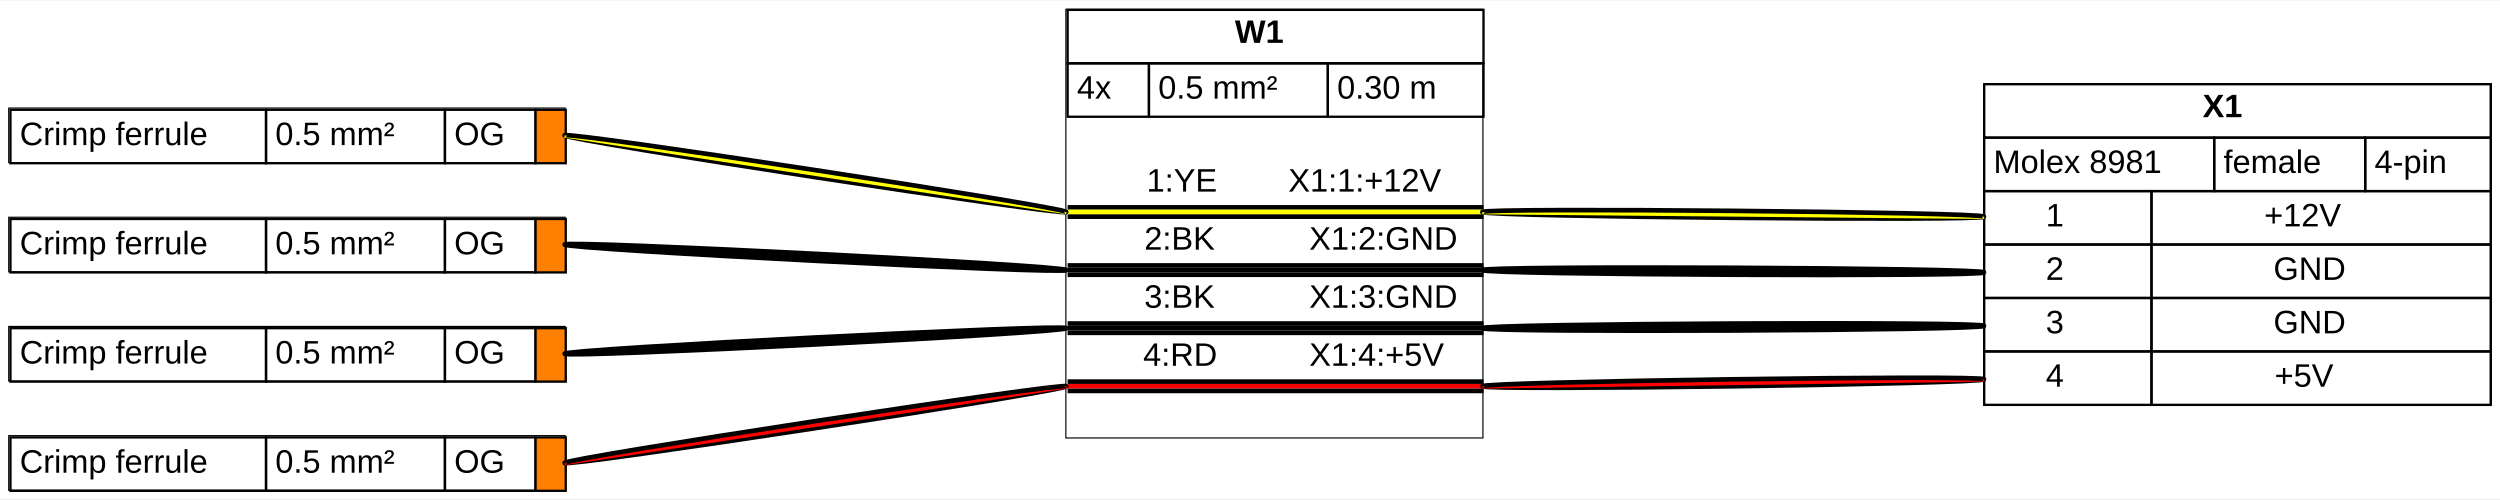
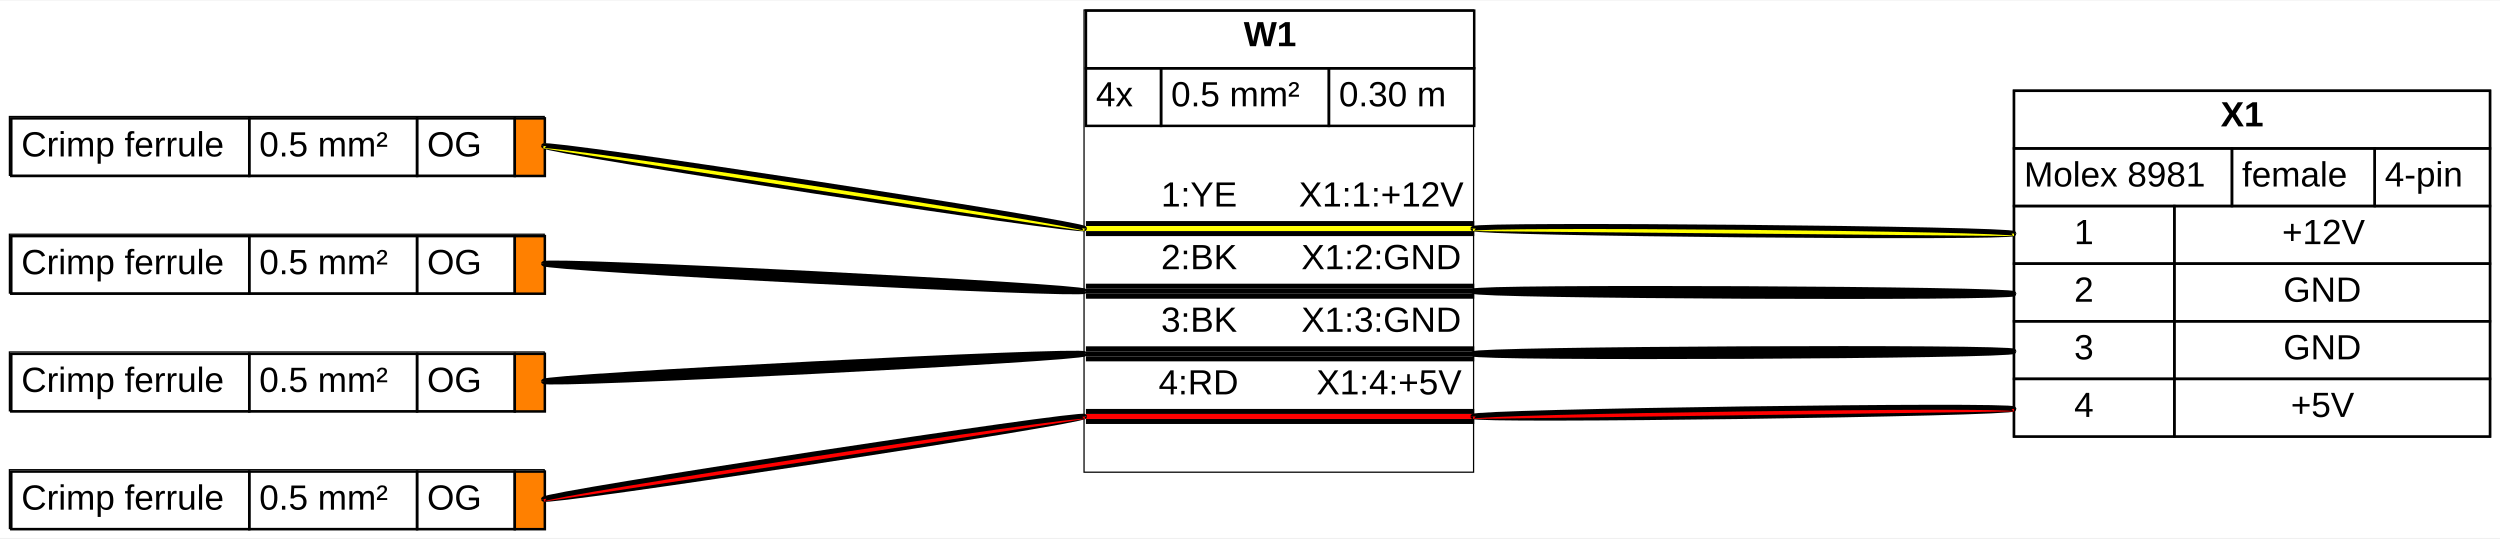
- <svg xmlns="http://www.w3.org/2000/svg" width="1076pt" height="215pt" viewBox="0.00 0.00 1076.00 214.50">
+ <svg xmlns="http://www.w3.org/2000/svg" width="998pt" height="215pt" viewBox="0.00 0.00 998.00 214.50">
  <g id="graph0" class="graph" transform="scale(1 1) rotate(0) translate(4 210.5)">
-     <polygon fill="#ffffff" stroke="transparent" points="-4,4 -4,-210.5 1072,-210.5 1072,4 -4,4" />
+     <polygon fill="#ffffff" stroke="transparent" points="-4,4 -4,-210.5 994,-210.5 994,4 -4,4" />
    <g id="node1" class="node">
-       <polygon fill="#ffffff" stroke="black" points="239,-164 0,-164 0,-141 239,-141 239,-164" />
-       <polygon fill="#ffffff" stroke="transparent" points="0,-141 0,-164 239,-164 239,-141 0,-141" />
-       <polygon fill="none" stroke="black" points="0.5,-140.5 0.5,-163.5 110.5,-163.5 110.5,-140.5 0.5,-140.5" />
+       <polygon fill="#ffffff" stroke="black" points="213,-164 0,-164 0,-141 213,-141 213,-164" />
+       <polygon fill="#ffffff" stroke="transparent" points="0,-141 0,-164 213,-164 213,-141 0,-141" />
+       <polygon fill="none" stroke="black" points="0.5,-140.5 0.5,-163.5 95.5,-163.5 95.5,-140.5 0.5,-140.5" />
      <text text-anchor="start" x="4.5" y="-148.3" font-family="arial" font-size="14.00"> Crimp ferrule </text>
-       <polygon fill="none" stroke="black" points="110.5,-140.5 110.5,-163.5 187.5,-163.5 187.5,-140.5 110.5,-140.5" />
-       <text text-anchor="start" x="114.5" y="-148.3" font-family="arial" font-size="14.00"> 0.5 mm² </text>
-       <polygon fill="none" stroke="black" points="187.5,-140.5 187.5,-163.5 226.5,-163.5 226.5,-140.5 187.5,-140.5" />
-       <text text-anchor="start" x="191.5" y="-148.3" font-family="arial" font-size="14.00"> OG </text>
-       <polygon fill="#ff8000" stroke="transparent" points="226.5,-140.5 226.5,-163.5 239.5,-163.5 239.5,-140.5 226.5,-140.5" />
-       <polygon fill="none" stroke="black" points="226.5,-140.5 226.5,-163.5 239.5,-163.5 239.5,-140.5 226.5,-140.5" />
-       <text text-anchor="start" x="230.5" y="-148.3" font-family="arial" font-size="14.00"> </text>
+       <polygon fill="none" stroke="black" points="95.5,-140.5 95.5,-163.5 162.5,-163.5 162.5,-140.5 95.5,-140.5" />
+       <text text-anchor="start" x="99.5" y="-148.3" font-family="arial" font-size="14.00"> 0.5 mm² </text>
+       <polygon fill="none" stroke="black" points="162.5,-140.5 162.5,-163.5 201.5,-163.5 201.5,-140.5 162.5,-140.5" />
+       <text text-anchor="start" x="166.5" y="-148.3" font-family="arial" font-size="14.00"> OG </text>
+       <polygon fill="#ff8000" stroke="transparent" points="201.5,-140.5 201.5,-163.5 213.5,-163.5 213.5,-140.5 201.5,-140.5" />
+       <polygon fill="none" stroke="black" points="201.5,-140.5 201.5,-163.5 213.5,-163.5 213.5,-140.5 201.5,-140.5" />
+       <text text-anchor="start" x="205.5" y="-148.3" font-family="arial" font-size="14.00"> </text>
    </g>
    <g id="node6" class="node">
-       <polygon fill="#ffffff" stroke="black" points="634,-206.5 455,-206.5 455,-22.5 634,-22.5 634,-206.5" />
-       <polygon fill="#ffffff" stroke="transparent" points="455,-22.5 455,-206.5 634,-206.5 634,-22.5 455,-22.5" />
-       <polygon fill="#ffffff" stroke="transparent" points="455.5,-183.5 455.5,-206.5 634.5,-206.5 634.5,-183.5 455.5,-183.5" />
-       <polygon fill="none" stroke="black" points="455.5,-183.5 455.5,-206.5 634.5,-206.5 634.5,-183.5 455.5,-183.5" />
-       <text text-anchor="start" x="522.5" y="-192.3" font-family="arial" font-size="14.00"> </text>
-       <text text-anchor="start" x="527.5" y="-192.3" font-family="arial" font-weight="bold" font-size="14.00"> W1 </text>
-       <text text-anchor="start" x="562.5" y="-192.3" font-family="arial" font-size="14.00"> </text>
-       <polygon fill="none" stroke="black" points="455.5,-160.5 455.5,-183.5 490.5,-183.5 490.5,-160.5 455.5,-160.5" />
-       <text text-anchor="start" x="459.5" y="-168.3" font-family="arial" font-size="14.00"> 4x </text>
-       <polygon fill="none" stroke="black" points="490.5,-160.5 490.5,-183.5 567.5,-183.5 567.5,-160.5 490.5,-160.5" />
-       <text text-anchor="start" x="494.5" y="-168.3" font-family="arial" font-size="14.00"> 0.5 mm² </text>
-       <polygon fill="none" stroke="black" points="567.5,-160.5 567.5,-183.5 634.5,-183.5 634.5,-160.5 567.5,-160.5" />
-       <text text-anchor="start" x="571.5" y="-168.3" font-family="arial" font-size="14.00"> 0.30 m </text>
-       <text text-anchor="start" x="461.5" y="-147.3" font-family="arial" font-size="14.00"> </text>
-       <text text-anchor="start" x="457.5" y="-128.3" font-family="arial" font-size="14.00">  </text>
-       <text text-anchor="start" x="476" y="-128.3" font-family="arial" font-size="14.00"> </text>
-       <text text-anchor="start" x="489.5" y="-128.3" font-family="arial" font-size="14.00"> 1:YE </text>
-       <text text-anchor="start" x="538" y="-128.3" font-family="arial" font-size="14.00"> </text>
-       <text text-anchor="start" x="550.5" y="-128.3" font-family="arial" font-size="14.00"> X1:1:+12V</text>
-       <polygon fill="#000000" stroke="transparent" points="455.5,-120.5 455.5,-122.5 634.5,-122.5 634.5,-120.5 455.5,-120.5" />
-       <polygon fill="#ffff00" stroke="transparent" points="455.5,-118.5 455.5,-120.5 634.5,-120.5 634.5,-118.5 455.5,-118.5" />
-       <polygon fill="#000000" stroke="transparent" points="455.5,-116.5 455.5,-118.5 634.5,-118.5 634.5,-116.5 455.5,-116.5" />
-       <text text-anchor="start" x="457.5" y="-103.3" font-family="arial" font-size="14.00">  </text>
-       <text text-anchor="start" x="476" y="-103.3" font-family="arial" font-size="14.00"> </text>
-       <text text-anchor="start" x="488.5" y="-103.3" font-family="arial" font-size="14.00"> 2:BK </text>
-       <text text-anchor="start" x="538" y="-103.3" font-family="arial" font-size="14.00"> </text>
-       <text text-anchor="start" x="559.5" y="-103.3" font-family="arial" font-size="14.00"> X1:2:GND</text>
-       <polygon fill="#000000" stroke="transparent" points="455.5,-95.5 455.5,-97.5 634.5,-97.5 634.5,-95.5 455.5,-95.5" />
-       <polygon fill="#000000" stroke="transparent" points="455.5,-93.5 455.5,-95.5 634.5,-95.5 634.5,-93.5 455.5,-93.5" />
-       <polygon fill="#000000" stroke="transparent" points="455.5,-91.5 455.5,-93.5 634.5,-93.5 634.5,-91.5 455.5,-91.5" />
-       <text text-anchor="start" x="457.5" y="-78.3" font-family="arial" font-size="14.00">  </text>
-       <text text-anchor="start" x="476" y="-78.3" font-family="arial" font-size="14.00"> </text>
-       <text text-anchor="start" x="488.5" y="-78.3" font-family="arial" font-size="14.00"> 3:BK </text>
-       <text text-anchor="start" x="538" y="-78.3" font-family="arial" font-size="14.00"> </text>
-       <text text-anchor="start" x="559.5" y="-78.3" font-family="arial" font-size="14.00"> X1:3:GND</text>
-       <polygon fill="#000000" stroke="transparent" points="455.5,-70.5 455.5,-72.5 634.5,-72.5 634.5,-70.5 455.5,-70.5" />
-       <polygon fill="#000000" stroke="transparent" points="455.5,-68.5 455.5,-70.5 634.5,-70.5 634.5,-68.5 455.5,-68.5" />
-       <polygon fill="#000000" stroke="transparent" points="455.5,-66.5 455.5,-68.5 634.5,-68.5 634.5,-66.5 455.5,-66.5" />
-       <text text-anchor="start" x="457.5" y="-53.3" font-family="arial" font-size="14.00">  </text>
-       <text text-anchor="start" x="476" y="-53.3" font-family="arial" font-size="14.00"> </text>
-       <text text-anchor="start" x="488" y="-53.3" font-family="arial" font-size="14.00"> 4:RD </text>
-       <text text-anchor="start" x="538" y="-53.3" font-family="arial" font-size="14.00"> </text>
-       <text text-anchor="start" x="559.5" y="-53.3" font-family="arial" font-size="14.00"> X1:4:+5V</text>
-       <polygon fill="#000000" stroke="transparent" points="455.5,-45.5 455.5,-47.5 634.5,-47.5 634.5,-45.5 455.5,-45.5" />
-       <polygon fill="#ff0000" stroke="transparent" points="455.5,-43.5 455.5,-45.5 634.5,-45.5 634.5,-43.5 455.5,-43.5" />
-       <polygon fill="#000000" stroke="transparent" points="455.5,-41.5 455.5,-43.5 634.5,-43.5 634.5,-41.5 455.5,-41.5" />
-       <text text-anchor="start" x="461.5" y="-28.3" font-family="arial" font-size="14.00"> </text>
+       <polygon fill="#ffffff" stroke="black" points="584,-206.5 429,-206.5 429,-22.5 584,-22.5 584,-206.5" />
+       <polygon fill="#ffffff" stroke="transparent" points="429,-22.5 429,-206.5 584,-206.5 584,-22.5 429,-22.5" />
+       <polygon fill="#ffffff" stroke="transparent" points="429.5,-183.5 429.5,-206.5 584.5,-206.5 584.5,-183.5 429.5,-183.5" />
+       <polygon fill="none" stroke="black" points="429.5,-183.5 429.5,-206.5 584.5,-206.5 584.5,-183.5 429.5,-183.5" />
+       <text text-anchor="start" x="488.5" y="-192.3" font-family="arial" font-size="14.00"> </text>
+       <text text-anchor="start" x="492.5" y="-192.3" font-family="arial" font-weight="bold" font-size="14.00"> W1 </text>
+       <text text-anchor="start" x="521.5" y="-192.3" font-family="arial" font-size="14.00"> </text>
+       <polygon fill="none" stroke="black" points="429.5,-160.5 429.5,-183.5 459.5,-183.5 459.5,-160.5 429.5,-160.5" />
+       <text text-anchor="start" x="433.5" y="-168.3" font-family="arial" font-size="14.00"> 4x </text>
+       <polygon fill="none" stroke="black" points="459.5,-160.5 459.5,-183.5 526.5,-183.5 526.5,-160.5 459.5,-160.5" />
+       <text text-anchor="start" x="463.5" y="-168.3" font-family="arial" font-size="14.00"> 0.5 mm² </text>
+       <polygon fill="none" stroke="black" points="526.5,-160.5 526.5,-183.5 584.5,-183.5 584.5,-160.5 526.5,-160.5" />
+       <text text-anchor="start" x="530.5" y="-168.3" font-family="arial" font-size="14.00"> 0.30 m </text>
+       <text text-anchor="start" x="435" y="-147.3" font-family="arial" font-size="14.00"> </text>
+       <text text-anchor="start" x="431.5" y="-128.3" font-family="arial" font-size="14.00">  </text>
+       <text text-anchor="start" x="448" y="-128.3" font-family="arial" font-size="14.00"> </text>
+       <text text-anchor="start" x="459.5" y="-128.3" font-family="arial" font-size="14.00"> 1:YE </text>
+       <text text-anchor="start" x="503.5" y="-128.3" font-family="arial" font-size="14.00"> </text>
+       <text text-anchor="start" x="514.5" y="-128.3" font-family="arial" font-size="14.00"> X1:1:+12V</text>
+       <polygon fill="#000000" stroke="transparent" points="429.5,-120.5 429.5,-122.5 584.5,-122.5 584.5,-120.5 429.5,-120.5" />
+       <polygon fill="#ffff00" stroke="transparent" points="429.5,-118.5 429.5,-120.5 584.5,-120.5 584.5,-118.5 429.5,-118.5" />
+       <polygon fill="#000000" stroke="transparent" points="429.5,-116.5 429.5,-118.5 584.5,-118.5 584.5,-116.5 429.5,-116.5" />
+       <text text-anchor="start" x="431.5" y="-103.3" font-family="arial" font-size="14.00">  </text>
+       <text text-anchor="start" x="448" y="-103.3" font-family="arial" font-size="14.00"> </text>
+       <text text-anchor="start" x="459.5" y="-103.3" font-family="arial" font-size="14.00"> 2:BK </text>
+       <text text-anchor="start" x="503.5" y="-103.3" font-family="arial" font-size="14.00"> </text>
+       <text text-anchor="start" x="515.5" y="-103.3" font-family="arial" font-size="14.00"> X1:2:GND</text>
+       <polygon fill="#000000" stroke="transparent" points="429.5,-95.5 429.5,-97.5 584.5,-97.5 584.5,-95.5 429.5,-95.5" />
+       <polygon fill="#000000" stroke="transparent" points="429.5,-93.5 429.5,-95.5 584.5,-95.5 584.5,-93.5 429.5,-93.5" />
+       <polygon fill="#000000" stroke="transparent" points="429.5,-91.5 429.5,-93.5 584.5,-93.5 584.5,-91.5 429.5,-91.5" />
+       <text text-anchor="start" x="431.5" y="-78.3" font-family="arial" font-size="14.00">  </text>
+       <text text-anchor="start" x="448" y="-78.3" font-family="arial" font-size="14.00"> </text>
+       <text text-anchor="start" x="459.5" y="-78.3" font-family="arial" font-size="14.00"> 3:BK </text>
+       <text text-anchor="start" x="503.5" y="-78.3" font-family="arial" font-size="14.00"> </text>
+       <text text-anchor="start" x="515.5" y="-78.3" font-family="arial" font-size="14.00"> X1:3:GND</text>
+       <polygon fill="#000000" stroke="transparent" points="429.5,-70.5 429.5,-72.5 584.5,-72.5 584.5,-70.5 429.5,-70.5" />
+       <polygon fill="#000000" stroke="transparent" points="429.5,-68.5 429.5,-70.5 584.5,-70.5 584.5,-68.5 429.5,-68.5" />
+       <polygon fill="#000000" stroke="transparent" points="429.5,-66.5 429.5,-68.5 584.5,-68.5 584.5,-66.5 429.5,-66.5" />
+       <text text-anchor="start" x="431.5" y="-53.3" font-family="arial" font-size="14.00">  </text>
+       <text text-anchor="start" x="448" y="-53.3" font-family="arial" font-size="14.00"> </text>
+       <text text-anchor="start" x="458.5" y="-53.3" font-family="arial" font-size="14.00"> 4:RD </text>
+       <text text-anchor="start" x="503.5" y="-53.3" font-family="arial" font-size="14.00"> </text>
+       <text text-anchor="start" x="521.5" y="-53.3" font-family="arial" font-size="14.00"> X1:4:+5V</text>
+       <polygon fill="#000000" stroke="transparent" points="429.5,-45.5 429.5,-47.5 584.5,-47.5 584.5,-45.5 429.5,-45.5" />
+       <polygon fill="#ff0000" stroke="transparent" points="429.5,-43.5 429.5,-45.5 584.5,-45.5 584.5,-43.5 429.5,-43.5" />
+       <polygon fill="#000000" stroke="transparent" points="429.5,-41.5 429.5,-43.5 584.5,-43.5 584.5,-41.5 429.5,-41.5" />
+       <text text-anchor="start" x="435" y="-28.3" font-family="arial" font-size="14.00"> </text>
    </g>
    <g id="edge1" class="edge">
-       <path fill="none" stroke="#000000" stroke-width="2" d="M239,-152.5C238.7,-150.52 454.7,-117.52 455,-119.5" />
-       <path fill="none" stroke="#ffff00" stroke-width="2" d="M239,-152.5C239,-152.5 455,-119.5 455,-119.5" />
-       <path fill="none" stroke="#000000" stroke-width="2" d="M239,-152.5C239.3,-154.48 455.3,-121.48 455,-119.5" />
+       <path fill="none" stroke="#000000" stroke-width="2" d="M213,-152.5C212.7,-150.52 428.7,-117.52 429,-119.5" />
+       <path fill="none" stroke="#ffff00" stroke-width="2" d="M213,-152.5C213,-152.5 429,-119.5 429,-119.5" />
+       <path fill="none" stroke="#000000" stroke-width="2" d="M213,-152.5C213.3,-154.48 429.3,-121.48 429,-119.5" />
    </g>
    <g id="node2" class="node">
-       <polygon fill="#ffffff" stroke="black" points="239,-117 0,-117 0,-94 239,-94 239,-117" />
-       <polygon fill="#ffffff" stroke="transparent" points="0,-94 0,-117 239,-117 239,-94 0,-94" />
-       <polygon fill="none" stroke="black" points="0.5,-93.5 0.5,-116.5 110.5,-116.5 110.5,-93.5 0.5,-93.5" />
+       <polygon fill="#ffffff" stroke="black" points="213,-117 0,-117 0,-94 213,-94 213,-117" />
+       <polygon fill="#ffffff" stroke="transparent" points="0,-94 0,-117 213,-117 213,-94 0,-94" />
+       <polygon fill="none" stroke="black" points="0.5,-93.5 0.5,-116.5 95.5,-116.5 95.5,-93.5 0.5,-93.5" />
      <text text-anchor="start" x="4.5" y="-101.3" font-family="arial" font-size="14.00"> Crimp ferrule </text>
-       <polygon fill="none" stroke="black" points="110.5,-93.5 110.5,-116.5 187.5,-116.5 187.5,-93.5 110.5,-93.5" />
-       <text text-anchor="start" x="114.5" y="-101.3" font-family="arial" font-size="14.00"> 0.5 mm² </text>
-       <polygon fill="none" stroke="black" points="187.5,-93.5 187.5,-116.5 226.5,-116.5 226.5,-93.5 187.5,-93.5" />
-       <text text-anchor="start" x="191.5" y="-101.3" font-family="arial" font-size="14.00"> OG </text>
-       <polygon fill="#ff8000" stroke="transparent" points="226.5,-93.5 226.5,-116.5 239.5,-116.5 239.5,-93.5 226.5,-93.5" />
-       <polygon fill="none" stroke="black" points="226.5,-93.5 226.5,-116.5 239.5,-116.5 239.5,-93.5 226.5,-93.5" />
-       <text text-anchor="start" x="230.5" y="-101.3" font-family="arial" font-size="14.00"> </text>
+       <polygon fill="none" stroke="black" points="95.5,-93.5 95.5,-116.5 162.5,-116.5 162.5,-93.5 95.5,-93.5" />
+       <text text-anchor="start" x="99.5" y="-101.3" font-family="arial" font-size="14.00"> 0.5 mm² </text>
+       <polygon fill="none" stroke="black" points="162.5,-93.5 162.5,-116.5 201.5,-116.5 201.5,-93.5 162.5,-93.5" />
+       <text text-anchor="start" x="166.5" y="-101.3" font-family="arial" font-size="14.00"> OG </text>
+       <polygon fill="#ff8000" stroke="transparent" points="201.5,-93.5 201.5,-116.5 213.5,-116.5 213.5,-93.5 201.5,-93.5" />
+       <polygon fill="none" stroke="black" points="201.5,-93.5 201.5,-116.5 213.5,-116.5 213.5,-93.5 201.5,-93.5" />
+       <text text-anchor="start" x="205.5" y="-101.3" font-family="arial" font-size="14.00"> </text>
    </g>
    <g id="edge3" class="edge">
-       <path fill="none" stroke="#000000" stroke-width="2" d="M239,-105.5C238.9,-103.5 454.9,-92.5 455,-94.5" />
-       <path fill="none" stroke="#000000" stroke-width="2" d="M239,-105.5C239,-105.5 455,-94.5 455,-94.5" />
-       <path fill="none" stroke="#000000" stroke-width="2" d="M239,-105.5C239.1,-107.5 455.1,-96.5 455,-94.5" />
+       <path fill="none" stroke="#000000" stroke-width="2" d="M213,-105.5C212.9,-103.5 428.9,-92.5 429,-94.5" />
+       <path fill="none" stroke="#000000" stroke-width="2" d="M213,-105.5C213,-105.5 429,-94.5 429,-94.5" />
+       <path fill="none" stroke="#000000" stroke-width="2" d="M213,-105.5C213.1,-107.5 429.1,-96.5 429,-94.5" />
    </g>
    <g id="node3" class="node">
-       <polygon fill="#ffffff" stroke="black" points="239,-70 0,-70 0,-47 239,-47 239,-70" />
-       <polygon fill="#ffffff" stroke="transparent" points="0,-47 0,-70 239,-70 239,-47 0,-47" />
-       <polygon fill="none" stroke="black" points="0.5,-46.5 0.5,-69.5 110.5,-69.5 110.5,-46.5 0.5,-46.5" />
+       <polygon fill="#ffffff" stroke="black" points="213,-70 0,-70 0,-47 213,-47 213,-70" />
+       <polygon fill="#ffffff" stroke="transparent" points="0,-47 0,-70 213,-70 213,-47 0,-47" />
+       <polygon fill="none" stroke="black" points="0.5,-46.5 0.5,-69.5 95.5,-69.5 95.5,-46.5 0.5,-46.5" />
      <text text-anchor="start" x="4.5" y="-54.3" font-family="arial" font-size="14.00"> Crimp ferrule </text>
-       <polygon fill="none" stroke="black" points="110.5,-46.5 110.5,-69.5 187.5,-69.5 187.5,-46.5 110.5,-46.5" />
-       <text text-anchor="start" x="114.5" y="-54.3" font-family="arial" font-size="14.00"> 0.5 mm² </text>
-       <polygon fill="none" stroke="black" points="187.5,-46.5 187.5,-69.5 226.5,-69.5 226.5,-46.5 187.5,-46.5" />
-       <text text-anchor="start" x="191.5" y="-54.3" font-family="arial" font-size="14.00"> OG </text>
-       <polygon fill="#ff8000" stroke="transparent" points="226.5,-46.5 226.5,-69.5 239.5,-69.5 239.5,-46.5 226.5,-46.5" />
-       <polygon fill="none" stroke="black" points="226.5,-46.5 226.5,-69.5 239.5,-69.5 239.5,-46.5 226.5,-46.5" />
-       <text text-anchor="start" x="230.5" y="-54.3" font-family="arial" font-size="14.00"> </text>
+       <polygon fill="none" stroke="black" points="95.5,-46.5 95.5,-69.5 162.5,-69.5 162.5,-46.5 95.5,-46.5" />
+       <text text-anchor="start" x="99.5" y="-54.3" font-family="arial" font-size="14.00"> 0.5 mm² </text>
+       <polygon fill="none" stroke="black" points="162.5,-46.5 162.5,-69.5 201.5,-69.5 201.5,-46.5 162.5,-46.5" />
+       <text text-anchor="start" x="166.5" y="-54.3" font-family="arial" font-size="14.00"> OG </text>
+       <polygon fill="#ff8000" stroke="transparent" points="201.5,-46.5 201.5,-69.5 213.5,-69.5 213.5,-46.5 201.5,-46.5" />
+       <polygon fill="none" stroke="black" points="201.5,-46.5 201.5,-69.5 213.5,-69.5 213.5,-46.5 201.5,-46.5" />
+       <text text-anchor="start" x="205.5" y="-54.3" font-family="arial" font-size="14.00"> </text>
    </g>
    <g id="edge5" class="edge">
-       <path fill="none" stroke="#000000" stroke-width="2" d="M239,-58.5C239.1,-56.5 455.1,-67.5 455,-69.5" />
-       <path fill="none" stroke="#000000" stroke-width="2" d="M239,-58.5C239,-58.5 455,-69.5 455,-69.5" />
-       <path fill="none" stroke="#000000" stroke-width="2" d="M239,-58.5C238.9,-60.5 454.9,-71.5 455,-69.5" />
+       <path fill="none" stroke="#000000" stroke-width="2" d="M213,-58.5C213.1,-56.5 429.1,-67.5 429,-69.5" />
+       <path fill="none" stroke="#000000" stroke-width="2" d="M213,-58.5C213,-58.5 429,-69.5 429,-69.5" />
+       <path fill="none" stroke="#000000" stroke-width="2" d="M213,-58.5C212.9,-60.5 428.9,-71.5 429,-69.5" />
    </g>
    <g id="node4" class="node">
-       <polygon fill="#ffffff" stroke="black" points="239,-23 0,-23 0,0 239,0 239,-23" />
-       <polygon fill="#ffffff" stroke="transparent" points="0,0 0,-23 239,-23 239,0 0,0" />
-       <polygon fill="none" stroke="black" points="0.5,0.5 0.5,-22.5 110.5,-22.5 110.5,0.5 0.5,0.5" />
+       <polygon fill="#ffffff" stroke="black" points="213,-23 0,-23 0,0 213,0 213,-23" />
+       <polygon fill="#ffffff" stroke="transparent" points="0,0 0,-23 213,-23 213,0 0,0" />
+       <polygon fill="none" stroke="black" points="0.5,0.5 0.5,-22.5 95.5,-22.5 95.5,0.5 0.5,0.5" />
      <text text-anchor="start" x="4.5" y="-7.3" font-family="arial" font-size="14.00"> Crimp ferrule </text>
-       <polygon fill="none" stroke="black" points="110.5,0.5 110.5,-22.5 187.5,-22.5 187.5,0.5 110.5,0.5" />
-       <text text-anchor="start" x="114.5" y="-7.3" font-family="arial" font-size="14.00"> 0.5 mm² </text>
-       <polygon fill="none" stroke="black" points="187.5,0.5 187.5,-22.5 226.5,-22.5 226.5,0.5 187.5,0.5" />
-       <text text-anchor="start" x="191.5" y="-7.3" font-family="arial" font-size="14.00"> OG </text>
-       <polygon fill="#ff8000" stroke="transparent" points="226.5,0.5 226.5,-22.5 239.5,-22.5 239.5,0.5 226.5,0.5" />
-       <polygon fill="none" stroke="black" points="226.5,0.5 226.5,-22.5 239.5,-22.5 239.5,0.5 226.5,0.5" />
-       <text text-anchor="start" x="230.5" y="-7.3" font-family="arial" font-size="14.00"> </text>
+       <polygon fill="none" stroke="black" points="95.5,0.5 95.5,-22.5 162.5,-22.5 162.5,0.5 95.5,0.5" />
+       <text text-anchor="start" x="99.5" y="-7.3" font-family="arial" font-size="14.00"> 0.5 mm² </text>
+       <polygon fill="none" stroke="black" points="162.5,0.5 162.5,-22.5 201.5,-22.5 201.5,0.5 162.5,0.5" />
+       <text text-anchor="start" x="166.5" y="-7.3" font-family="arial" font-size="14.00"> OG </text>
+       <polygon fill="#ff8000" stroke="transparent" points="201.5,0.5 201.5,-22.5 213.5,-22.5 213.5,0.5 201.5,0.5" />
+       <polygon fill="none" stroke="black" points="201.5,0.5 201.5,-22.5 213.5,-22.5 213.5,0.5 201.5,0.5" />
+       <text text-anchor="start" x="205.5" y="-7.3" font-family="arial" font-size="14.00"> </text>
    </g>
    <g id="edge7" class="edge">
-       <path fill="none" stroke="#000000" stroke-width="2" d="M239,-11.5C239.3,-9.52 455.3,-42.52 455,-44.5" />
-       <path fill="none" stroke="#ff0000" stroke-width="2" d="M239,-11.5C239,-11.5 455,-44.5 455,-44.5" />
-       <path fill="none" stroke="#000000" stroke-width="2" d="M239,-11.5C238.7,-13.48 454.7,-46.48 455,-44.5" />
+       <path fill="none" stroke="#000000" stroke-width="2" d="M213,-11.5C213.3,-9.52 429.3,-42.52 429,-44.5" />
+       <path fill="none" stroke="#ff0000" stroke-width="2" d="M213,-11.5C213,-11.5 429,-44.5 429,-44.5" />
+       <path fill="none" stroke="#000000" stroke-width="2" d="M213,-11.5C212.7,-13.48 428.7,-46.48 429,-44.5" />
    </g>
    <g id="node5" class="node">
-       <polygon fill="#ffffff" stroke="black" points="1068,-174.5 850,-174.5 850,-36.5 1068,-36.5 1068,-174.5" />
-       <polygon fill="#ffffff" stroke="transparent" points="850,-36.5 850,-174.5 1068,-174.5 1068,-36.5 850,-36.5" />
-       <polygon fill="#ffffff" stroke="transparent" points="850,-151.5 850,-174.5 1068,-174.5 1068,-151.5 850,-151.5" />
-       <polygon fill="none" stroke="black" points="850,-151.5 850,-174.5 1068,-174.5 1068,-151.5 850,-151.5" />
-       <text text-anchor="start" x="939" y="-160.3" font-family="arial" font-size="14.00"> </text>
-       <text text-anchor="start" x="944" y="-160.3" font-family="arial" font-weight="bold" font-size="14.00"> X1 </text>
-       <text text-anchor="start" x="974" y="-160.3" font-family="arial" font-size="14.00"> </text>
-       <polygon fill="none" stroke="black" points="850,-128.5 850,-151.5 949,-151.5 949,-128.5 850,-128.5" />
-       <text text-anchor="start" x="854" y="-136.3" font-family="arial" font-size="14.00"> Molex 8981 </text>
-       <polygon fill="none" stroke="black" points="949,-128.5 949,-151.5 1014,-151.5 1014,-128.5 949,-128.5" />
-       <text text-anchor="start" x="953" y="-136.3" font-family="arial" font-size="14.00"> female </text>
-       <polygon fill="none" stroke="black" points="1014,-128.5 1014,-151.5 1068,-151.5 1068,-128.5 1014,-128.5" />
-       <text text-anchor="start" x="1018" y="-136.3" font-family="arial" font-size="14.00"> 4-pin </text>
-       <polygon fill="none" stroke="black" points="850,-105.5 850,-128.5 922,-128.5 922,-105.5 850,-105.5" />
-       <text text-anchor="start" x="876.5" y="-113.3" font-family="arial" font-size="14.00"> 1 </text>
-       <polygon fill="none" stroke="black" points="922,-105.5 922,-128.5 1068,-128.5 1068,-105.5 922,-105.5" />
-       <text text-anchor="start" x="970.5" y="-113.3" font-family="arial" font-size="14.00"> +12V </text>
-       <polygon fill="none" stroke="black" points="850,-82.5 850,-105.5 922,-105.5 922,-82.5 850,-82.5" />
-       <text text-anchor="start" x="876.5" y="-90.3" font-family="arial" font-size="14.00"> 2 </text>
-       <polygon fill="none" stroke="black" points="922,-82.5 922,-105.5 1068,-105.5 1068,-82.5 922,-82.5" />
-       <text text-anchor="start" x="974.5" y="-90.3" font-family="arial" font-size="14.00"> GND </text>
-       <polygon fill="none" stroke="black" points="850,-59.5 850,-82.5 922,-82.5 922,-59.5 850,-59.5" />
-       <text text-anchor="start" x="876.5" y="-67.3" font-family="arial" font-size="14.00"> 3 </text>
-       <polygon fill="none" stroke="black" points="922,-59.5 922,-82.5 1068,-82.5 1068,-59.5 922,-59.5" />
-       <text text-anchor="start" x="974.5" y="-67.3" font-family="arial" font-size="14.00"> GND </text>
-       <polygon fill="none" stroke="black" points="850,-36.5 850,-59.5 922,-59.5 922,-36.5 850,-36.5" />
-       <text text-anchor="start" x="876.5" y="-44.3" font-family="arial" font-size="14.00"> 4 </text>
-       <polygon fill="none" stroke="black" points="922,-36.5 922,-59.5 1068,-59.5 1068,-36.5 922,-36.5" />
-       <text text-anchor="start" x="975" y="-44.3" font-family="arial" font-size="14.00"> +5V </text>
+       <polygon fill="#ffffff" stroke="black" points="990,-174.5 800,-174.5 800,-36.5 990,-36.5 990,-174.5" />
+       <polygon fill="#ffffff" stroke="transparent" points="800,-36.5 800,-174.5 990,-174.5 990,-36.5 800,-36.5" />
+       <polygon fill="#ffffff" stroke="transparent" points="800,-151.5 800,-174.5 990,-174.5 990,-151.5 800,-151.5" />
+       <polygon fill="none" stroke="black" points="800,-151.5 800,-174.5 990,-174.5 990,-151.5 800,-151.5" />
+       <text text-anchor="start" x="878.5" y="-160.3" font-family="arial" font-size="14.00"> </text>
+       <text text-anchor="start" x="882.5" y="-160.3" font-family="arial" font-weight="bold" font-size="14.00"> X1 </text>
+       <text text-anchor="start" x="907.5" y="-160.3" font-family="arial" font-size="14.00"> </text>
+       <polygon fill="none" stroke="black" points="800,-128.5 800,-151.5 887,-151.5 887,-128.5 800,-128.5" />
+       <text text-anchor="start" x="804" y="-136.3" font-family="arial" font-size="14.00"> Molex 8981 </text>
+       <polygon fill="none" stroke="black" points="887,-128.5 887,-151.5 944,-151.5 944,-128.5 887,-128.5" />
+       <text text-anchor="start" x="891" y="-136.3" font-family="arial" font-size="14.00"> female </text>
+       <polygon fill="none" stroke="black" points="944,-128.5 944,-151.5 990,-151.5 990,-128.5 944,-128.5" />
+       <text text-anchor="start" x="948" y="-136.3" font-family="arial" font-size="14.00"> 4-pin </text>
+       <polygon fill="none" stroke="black" points="800,-105.5 800,-128.5 864,-128.5 864,-105.5 800,-105.5" />
+       <text text-anchor="start" x="824" y="-113.3" font-family="arial" font-size="14.00"> 1 </text>
+       <polygon fill="none" stroke="black" points="864,-105.5 864,-128.5 990,-128.5 990,-105.5 864,-105.5" />
+       <text text-anchor="start" x="907" y="-113.3" font-family="arial" font-size="14.00"> +12V </text>
+       <polygon fill="none" stroke="black" points="800,-82.5 800,-105.5 864,-105.5 864,-82.5 800,-82.5" />
+       <text text-anchor="start" x="824" y="-90.3" font-family="arial" font-size="14.00"> 2 </text>
+       <polygon fill="none" stroke="black" points="864,-82.5 864,-105.5 990,-105.5 990,-82.5 864,-82.5" />
+       <text text-anchor="start" x="907.5" y="-90.3" font-family="arial" font-size="14.00"> GND </text>
+       <polygon fill="none" stroke="black" points="800,-59.5 800,-82.5 864,-82.5 864,-59.5 800,-59.5" />
+       <text text-anchor="start" x="824" y="-67.3" font-family="arial" font-size="14.00"> 3 </text>
+       <polygon fill="none" stroke="black" points="864,-59.5 864,-82.5 990,-82.5 990,-59.5 864,-59.5" />
+       <text text-anchor="start" x="907.5" y="-67.3" font-family="arial" font-size="14.00"> GND </text>
+       <polygon fill="none" stroke="black" points="800,-36.5 800,-59.5 864,-59.5 864,-36.5 800,-36.5" />
+       <text text-anchor="start" x="824" y="-44.3" font-family="arial" font-size="14.00"> 4 </text>
+       <polygon fill="none" stroke="black" points="864,-36.5 864,-59.5 990,-59.5 990,-36.5 864,-36.5" />
+       <text text-anchor="start" x="910.5" y="-44.3" font-family="arial" font-size="14.00"> +5V </text>
    </g>
    <g id="edge2" class="edge">
-       <path fill="none" stroke="#000000" stroke-width="2" d="M634,-119.5C633.98,-117.5 849.98,-115.5 850,-117.5" />
-       <path fill="none" stroke="#ffff00" stroke-width="2" d="M634,-119.5C634,-119.5 850,-117.5 850,-117.5" />
-       <path fill="none" stroke="#000000" stroke-width="2" d="M634,-119.5C634.02,-121.5 850.02,-119.5 850,-117.5" />
+       <path fill="none" stroke="#000000" stroke-width="2" d="M584,-119.5C583.98,-117.5 799.98,-115.5 800,-117.5" />
+       <path fill="none" stroke="#ffff00" stroke-width="2" d="M584,-119.5C584,-119.5 800,-117.5 800,-117.5" />
+       <path fill="none" stroke="#000000" stroke-width="2" d="M584,-119.5C584.02,-121.5 800.02,-119.5 800,-117.5" />
    </g>
    <g id="edge4" class="edge">
-       <path fill="none" stroke="#000000" stroke-width="2" d="M634,-94.5C633.99,-92.5 849.99,-91.5 850,-93.5" />
-       <path fill="none" stroke="#000000" stroke-width="2" d="M634,-94.5C634,-94.5 850,-93.5 850,-93.5" />
-       <path fill="none" stroke="#000000" stroke-width="2" d="M634,-94.5C634.01,-96.5 850.01,-95.5 850,-93.5" />
+       <path fill="none" stroke="#000000" stroke-width="2" d="M584,-94.5C583.99,-92.5 799.99,-91.5 800,-93.5" />
+       <path fill="none" stroke="#000000" stroke-width="2" d="M584,-94.5C584,-94.5 800,-93.5 800,-93.5" />
+       <path fill="none" stroke="#000000" stroke-width="2" d="M584,-94.5C584.01,-96.5 800.01,-95.5 800,-93.5" />
    </g>
    <g id="edge6" class="edge">
-       <path fill="none" stroke="#000000" stroke-width="2" d="M634,-69.5C634.01,-67.5 850.01,-68.5 850,-70.5" />
-       <path fill="none" stroke="#000000" stroke-width="2" d="M634,-69.5C634,-69.5 850,-70.5 850,-70.5" />
-       <path fill="none" stroke="#000000" stroke-width="2" d="M634,-69.5C633.99,-71.5 849.99,-72.5 850,-70.5" />
+       <path fill="none" stroke="#000000" stroke-width="2" d="M584,-69.5C584.01,-67.5 800.01,-68.5 800,-70.5" />
+       <path fill="none" stroke="#000000" stroke-width="2" d="M584,-69.5C584,-69.5 800,-70.5 800,-70.5" />
+       <path fill="none" stroke="#000000" stroke-width="2" d="M584,-69.5C583.99,-71.5 799.99,-72.5 800,-70.5" />
    </g>
    <g id="edge8" class="edge">
-       <path fill="none" stroke="#000000" stroke-width="2" d="M634,-44.5C634.03,-42.5 850.03,-45.5 850,-47.5" />
-       <path fill="none" stroke="#ff0000" stroke-width="2" d="M634,-44.5C634,-44.5 850,-47.5 850,-47.5" />
-       <path fill="none" stroke="#000000" stroke-width="2" d="M634,-44.5C633.97,-46.5 849.97,-49.5 850,-47.5" />
+       <path fill="none" stroke="#000000" stroke-width="2" d="M584,-44.5C584.03,-42.5 800.03,-45.5 800,-47.5" />
+       <path fill="none" stroke="#ff0000" stroke-width="2" d="M584,-44.5C584,-44.5 800,-47.5 800,-47.5" />
+       <path fill="none" stroke="#000000" stroke-width="2" d="M584,-44.5C583.97,-46.5 799.97,-49.5 800,-47.5" />
    </g>
  </g>
</svg>
